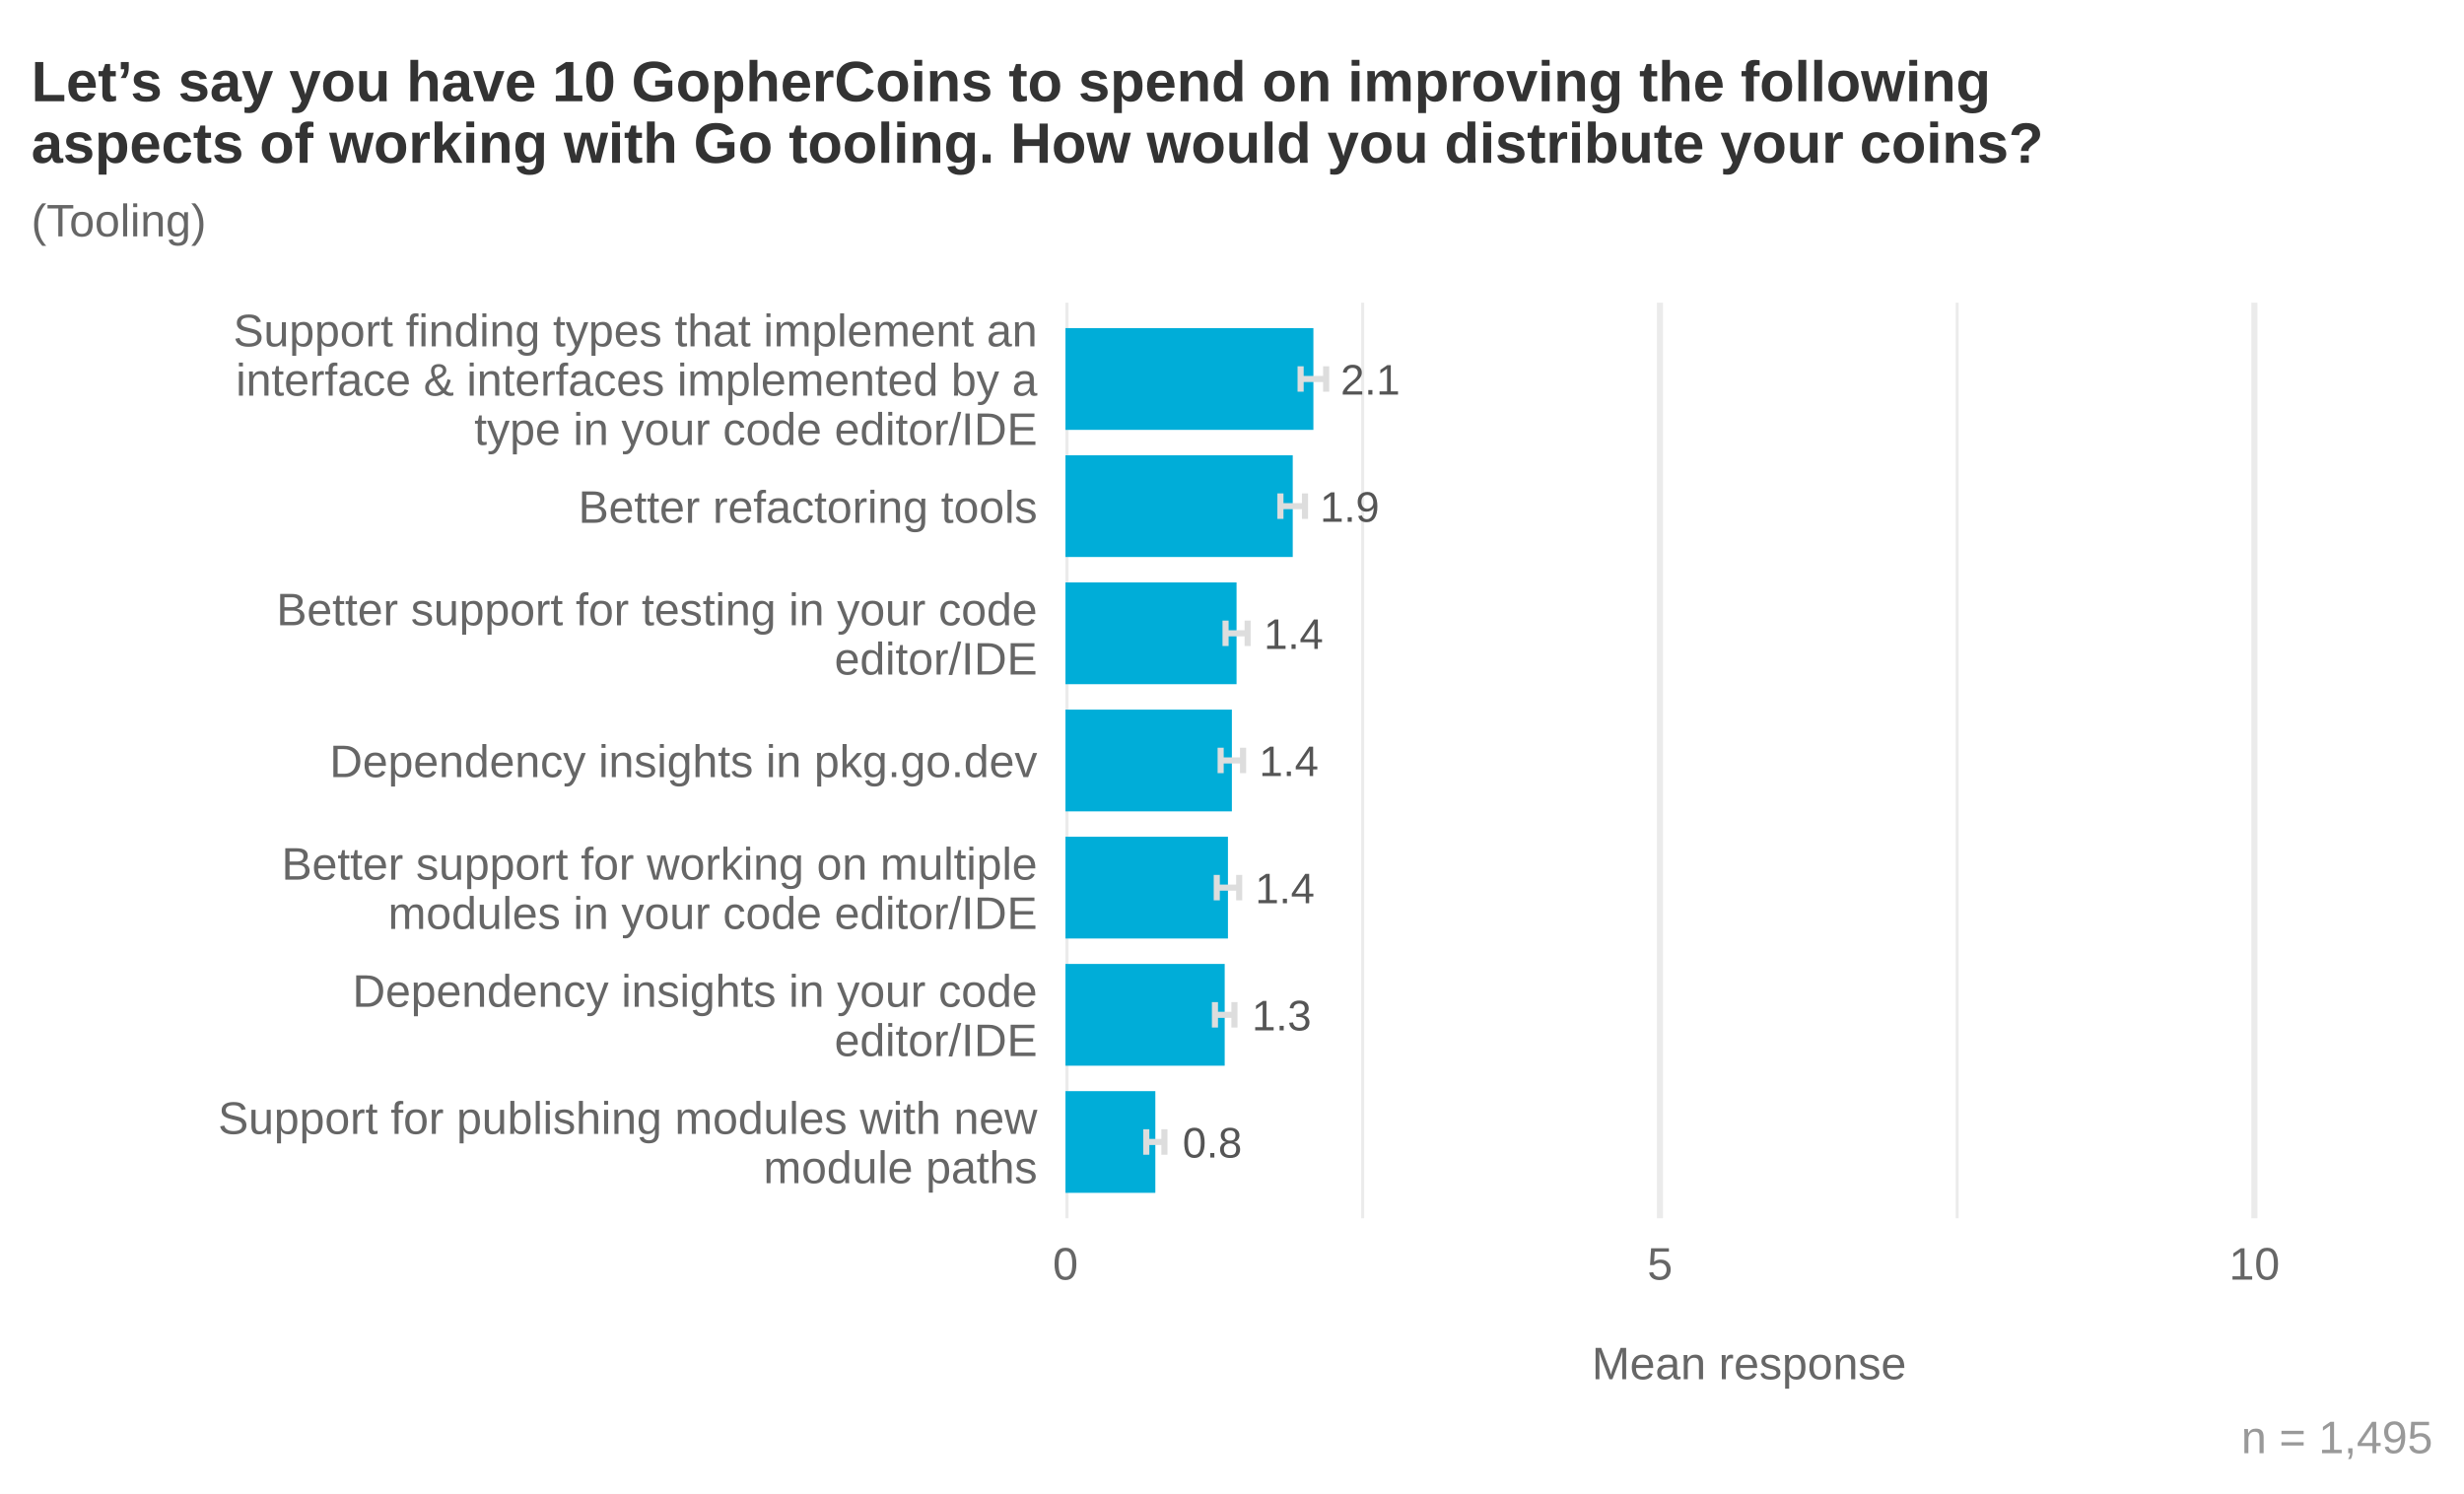
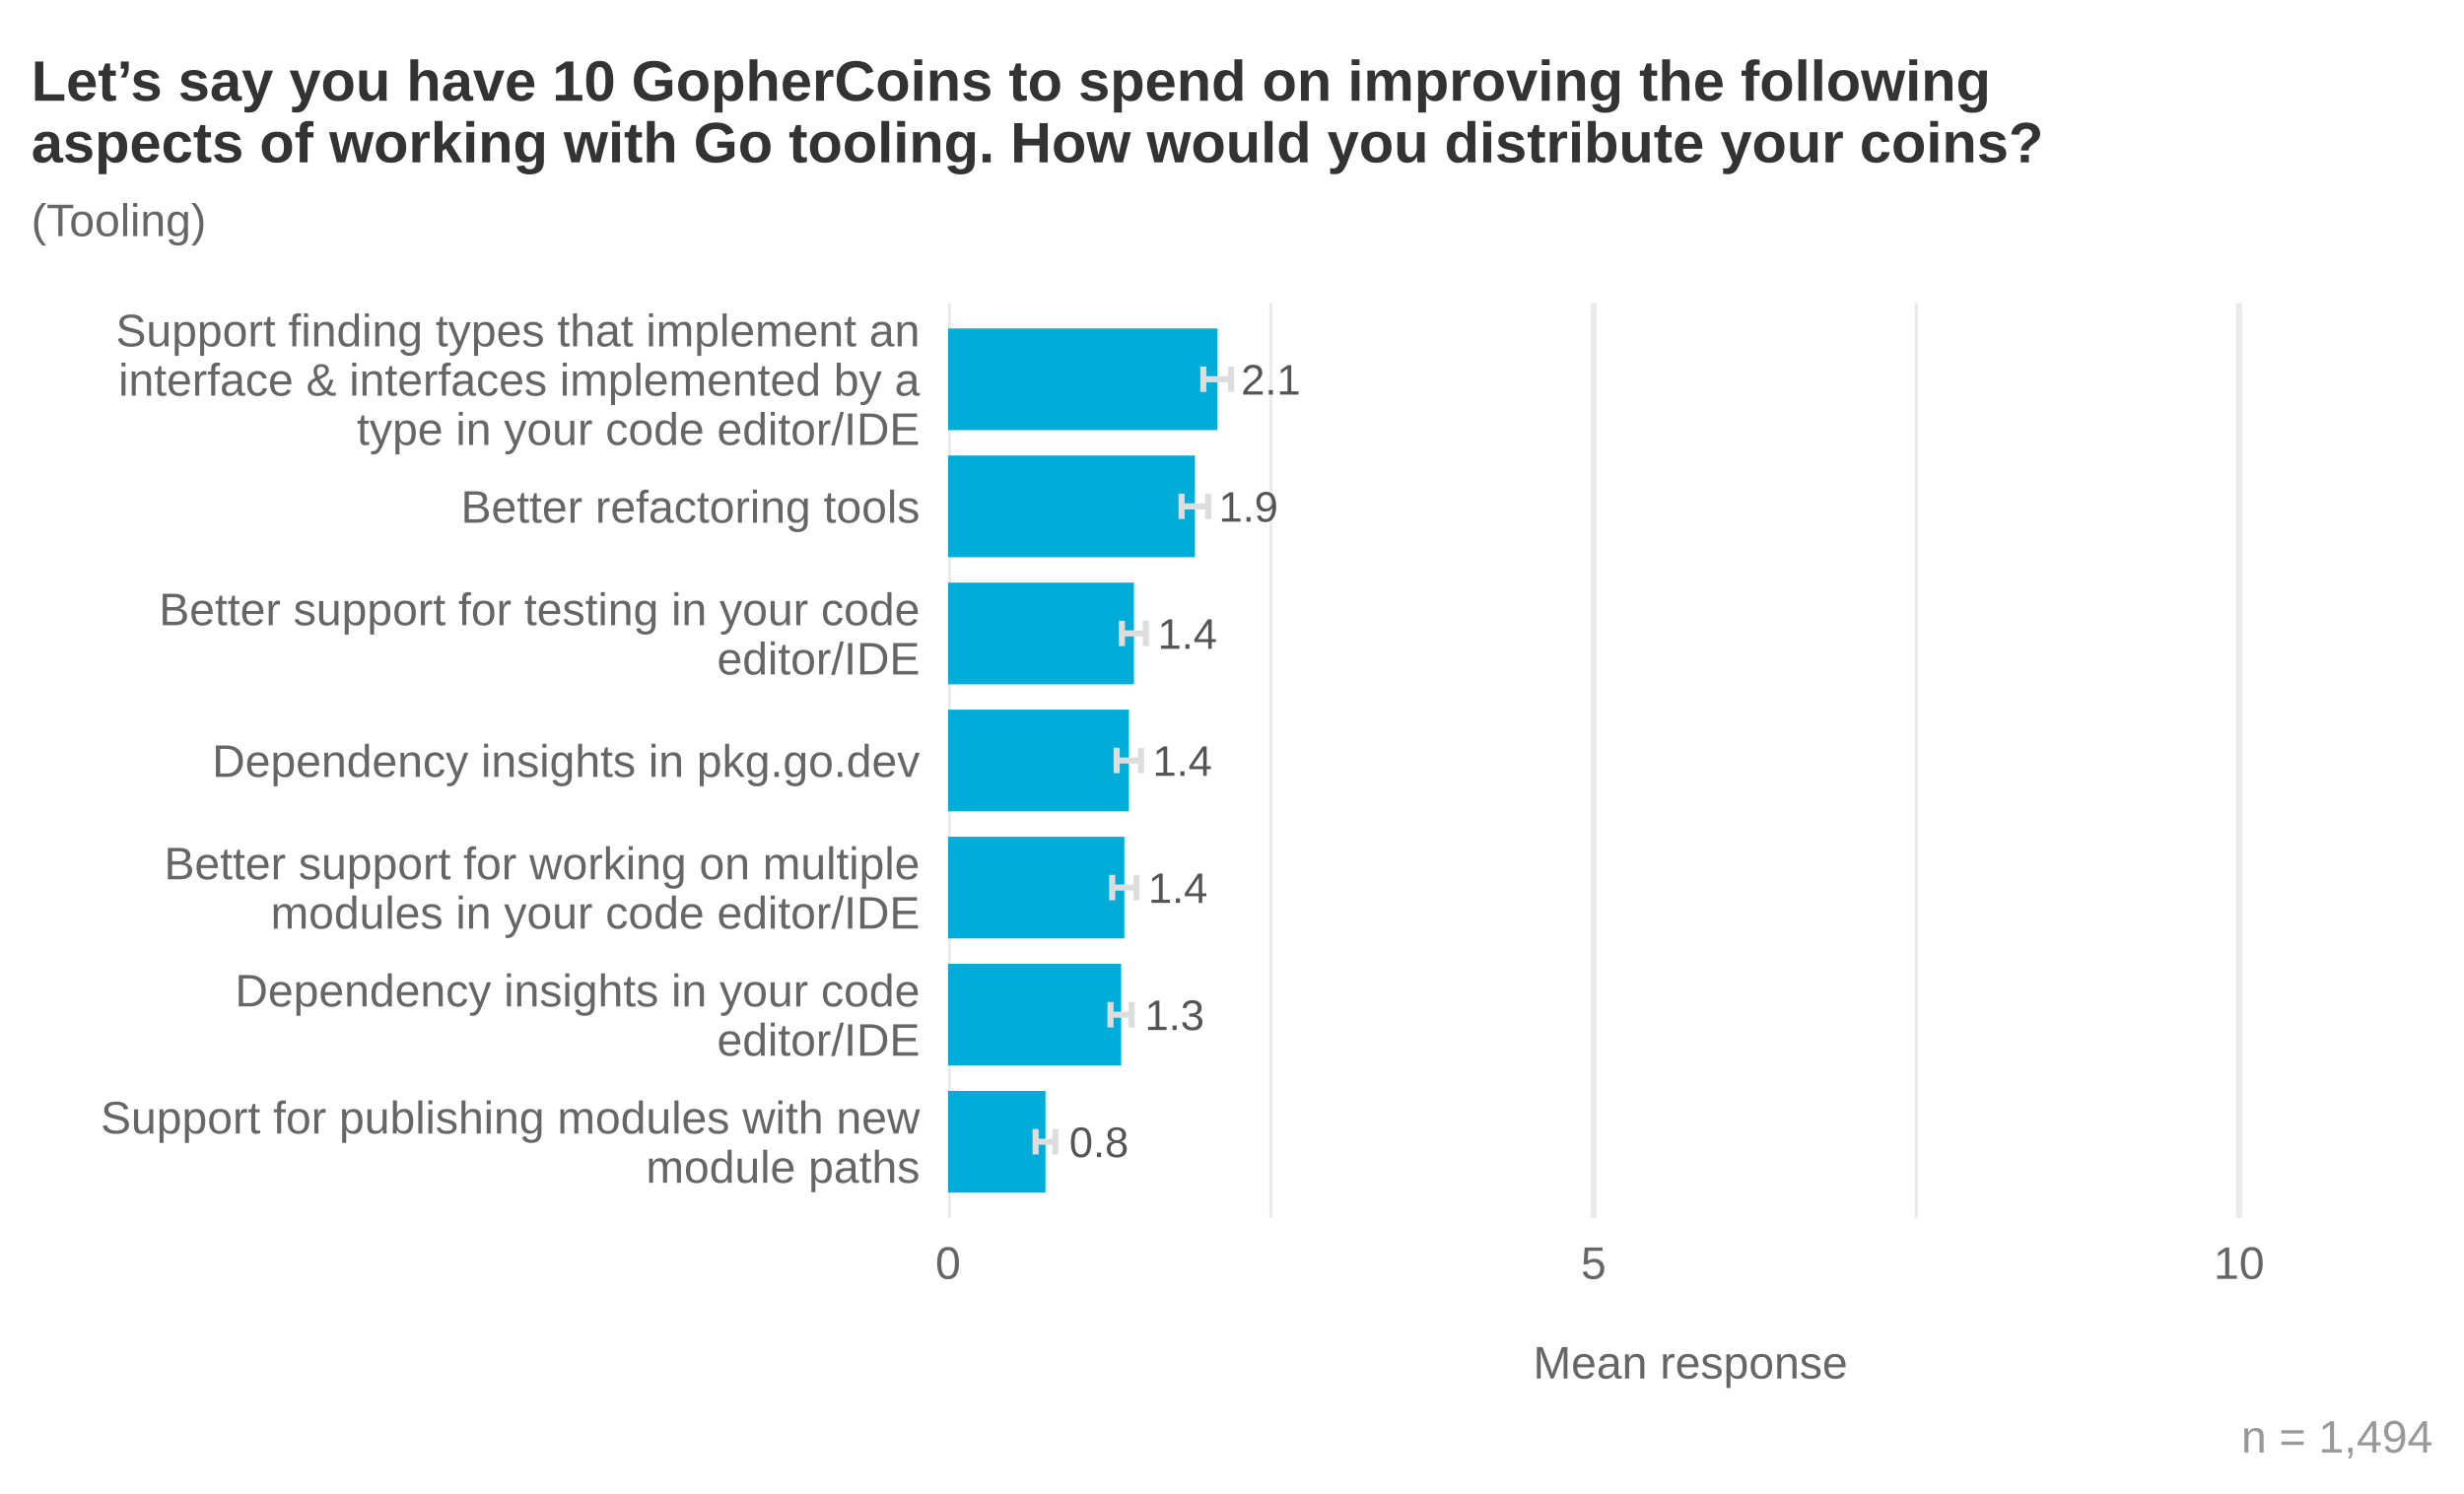
<svg xmlns="http://www.w3.org/2000/svg" class="svglite" width="432.00pt" height="261.95pt" viewBox="0 0 432.00 261.95">
  <defs>
    <style type="text/css">
    .svglite line, .svglite polyline, .svglite polygon, .svglite path, .svglite rect, .svglite circle {
      fill: none;
      stroke: #000000;
      stroke-linecap: round;
      stroke-linejoin: round;
      stroke-miterlimit: 10.00;
    }
    .svglite text {
      white-space: pre;
    }
  </style>
  </defs>
  <rect width="100%" height="100%" style="stroke: none; fill: #FFFFFF;" />
  <defs>
    <clipPath id="cpMC4wMHw0MzIuMDB8MC4wMHwyNjEuOTU=">
      <rect x="0.00" y="0.00" width="432.00" height="261.95" />
    </clipPath>
  </defs>
  <g clip-path="url(#cpMC4wMHw0MzIuMDB8MC4wMHwyNjEuOTU=)">
</g>
  <defs>
-     <clipPath id="cpMTg2LjgwfDQyNi41Mnw1My4wN3wyMTMuNjE=">
-       <rect x="186.80" y="53.07" width="239.72" height="160.54" />
+     <clipPath id="cpMTY2LjIyfDQyNi41Mnw1My4xM3wyMTMuNTc=">
+       <rect x="166.22" y="53.13" width="260.31" height="160.44" />
    </clipPath>
  </defs>
-   <g clip-path="url(#cpMTg2LjgwfDQyNi41Mnw1My4wN3wyMTMuNjE=)">
-     <polyline points="238.91,213.61 238.91,53.07 " style="stroke-width: 0.53; stroke: #EBEBEB; stroke-linecap: butt;" />
-     <polyline points="343.14,213.61 343.14,53.07 " style="stroke-width: 0.53; stroke: #EBEBEB; stroke-linecap: butt;" />
-     <polyline points="186.80,213.61 186.80,53.07 " style="stroke-width: 1.07; stroke: #EBEBEB; stroke-linecap: butt;" />
-     <polyline points="291.03,213.61 291.03,53.07 " style="stroke-width: 1.07; stroke: #EBEBEB; stroke-linecap: butt;" />
-     <polyline points="395.25,213.61 395.25,53.07 " style="stroke-width: 1.07; stroke: #EBEBEB; stroke-linecap: butt;" />
-     <rect x="186.80" y="169.02" width="27.92" height="17.84" style="stroke-width: 1.07; stroke: none; stroke-linecap: square; stroke-linejoin: miter; fill: #00ADD8;" />
-     <rect x="186.80" y="124.43" width="29.18" height="17.84" style="stroke-width: 1.07; stroke: none; stroke-linecap: square; stroke-linejoin: miter; fill: #00ADD8;" />
-     <rect x="186.80" y="57.53" width="43.47" height="17.84" style="stroke-width: 1.07; stroke: none; stroke-linecap: square; stroke-linejoin: miter; fill: #00ADD8;" />
-     <rect x="186.80" y="146.72" width="28.49" height="17.84" style="stroke-width: 1.07; stroke: none; stroke-linecap: square; stroke-linejoin: miter; fill: #00ADD8;" />
-     <rect x="186.80" y="79.83" width="39.85" height="17.84" style="stroke-width: 1.07; stroke: none; stroke-linecap: square; stroke-linejoin: miter; fill: #00ADD8;" />
-     <rect x="186.80" y="191.32" width="15.76" height="17.84" style="stroke-width: 1.07; stroke: none; stroke-linecap: square; stroke-linejoin: miter; fill: #00ADD8;" />
-     <rect x="186.80" y="102.13" width="30.00" height="17.84" style="stroke-width: 1.07; stroke: none; stroke-linecap: square; stroke-linejoin: miter; fill: #00ADD8;" />
-     <polyline points="216.43,180.17 216.43,175.71 " style="stroke-width: 1.07; stroke: #DDDDDD; stroke-linecap: butt;" />
-     <polyline points="216.43,177.94 213.01,177.94 " style="stroke-width: 1.07; stroke: #DDDDDD; stroke-linecap: butt;" />
-     <polyline points="213.01,180.17 213.01,175.71 " style="stroke-width: 1.07; stroke: #DDDDDD; stroke-linecap: butt;" />
-     <polyline points="217.94,135.57 217.94,131.11 " style="stroke-width: 1.07; stroke: #DDDDDD; stroke-linecap: butt;" />
-     <polyline points="217.94,133.34 214.01,133.34 " style="stroke-width: 1.07; stroke: #DDDDDD; stroke-linecap: butt;" />
-     <polyline points="214.01,135.57 214.01,131.11 " style="stroke-width: 1.07; stroke: #DDDDDD; stroke-linecap: butt;" />
-     <polyline points="232.51,68.68 232.51,64.22 " style="stroke-width: 1.07; stroke: #DDDDDD; stroke-linecap: butt;" />
-     <polyline points="232.51,66.45 228.03,66.45 " style="stroke-width: 1.07; stroke: #DDDDDD; stroke-linecap: butt;" />
-     <polyline points="228.03,68.68 228.03,64.22 " style="stroke-width: 1.07; stroke: #DDDDDD; stroke-linecap: butt;" />
-     <polyline points="217.26,157.87 217.26,153.41 " style="stroke-width: 1.07; stroke: #DDDDDD; stroke-linecap: butt;" />
-     <polyline points="217.26,155.64 213.33,155.64 " style="stroke-width: 1.07; stroke: #DDDDDD; stroke-linecap: butt;" />
-     <polyline points="213.33,157.87 213.33,153.41 " style="stroke-width: 1.07; stroke: #DDDDDD; stroke-linecap: butt;" />
-     <polyline points="228.80,90.98 228.80,86.52 " style="stroke-width: 1.07; stroke: #DDDDDD; stroke-linecap: butt;" />
-     <polyline points="228.80,88.75 224.49,88.75 " style="stroke-width: 1.07; stroke: #DDDDDD; stroke-linecap: butt;" />
-     <polyline points="224.49,90.98 224.49,86.52 " style="stroke-width: 1.07; stroke: #DDDDDD; stroke-linecap: butt;" />
-     <polyline points="204.15,202.47 204.15,198.01 " style="stroke-width: 1.07; stroke: #DDDDDD; stroke-linecap: butt;" />
-     <polyline points="204.15,200.24 200.97,200.24 " style="stroke-width: 1.07; stroke: #DDDDDD; stroke-linecap: butt;" />
-     <polyline points="200.97,202.47 200.97,198.01 " style="stroke-width: 1.07; stroke: #DDDDDD; stroke-linecap: butt;" />
-     <polyline points="218.74,113.28 218.74,108.82 " style="stroke-width: 1.07; stroke: #DDDDDD; stroke-linecap: butt;" />
-     <polyline points="218.74,111.05 214.87,111.05 " style="stroke-width: 1.07; stroke: #DDDDDD; stroke-linecap: butt;" />
-     <polyline points="214.87,113.28 214.87,108.82 " style="stroke-width: 1.07; stroke: #DDDDDD; stroke-linecap: butt;" />
-     <text x="219.49" y="180.67" style="font-size: 7.50px;fill: #555555; font-family: &quot;Arial&quot;;" textLength="11.93px" lengthAdjust="spacingAndGlyphs">1.3</text>
-     <text x="220.75" y="136.08" style="font-size: 7.50px;fill: #555555; font-family: &quot;Arial&quot;;" textLength="11.93px" lengthAdjust="spacingAndGlyphs">1.4</text>
-     <text x="235.04" y="69.19" style="font-size: 7.50px;fill: #555555; font-family: &quot;Arial&quot;;" textLength="11.93px" lengthAdjust="spacingAndGlyphs">2.1</text>
-     <text x="220.06" y="158.38" style="font-size: 7.50px;fill: #555555; font-family: &quot;Arial&quot;;" textLength="11.93px" lengthAdjust="spacingAndGlyphs">1.4</text>
-     <text x="231.42" y="91.49" style="font-size: 7.50px;fill: #555555; font-family: &quot;Arial&quot;;" textLength="11.93px" lengthAdjust="spacingAndGlyphs">1.9</text>
-     <text x="207.33" y="202.97" style="font-size: 7.50px;fill: #555555; font-family: &quot;Arial&quot;;" textLength="11.93px" lengthAdjust="spacingAndGlyphs">0.8</text>
-     <text x="221.58" y="113.78" style="font-size: 7.50px;fill: #555555; font-family: &quot;Arial&quot;;" textLength="11.93px" lengthAdjust="spacingAndGlyphs">1.4</text>
+   <g clip-path="url(#cpMTY2LjIyfDQyNi41Mnw1My4xM3wyMTMuNTc=)">
+     <polyline points="222.80,213.57 222.80,53.13 " style="stroke-width: 0.53; stroke: #EBEBEB; stroke-linecap: butt;" />
+     <polyline points="335.98,213.57 335.98,53.13 " style="stroke-width: 0.53; stroke: #EBEBEB; stroke-linecap: butt;" />
+     <polyline points="166.22,213.57 166.22,53.13 " style="stroke-width: 1.07; stroke: #EBEBEB; stroke-linecap: butt;" />
+     <polyline points="279.39,213.57 279.39,53.13 " style="stroke-width: 1.07; stroke: #EBEBEB; stroke-linecap: butt;" />
+     <polyline points="392.57,213.57 392.57,53.13 " style="stroke-width: 1.07; stroke: #EBEBEB; stroke-linecap: butt;" />
+     <rect x="166.22" y="169.00" width="30.34" height="17.83" style="stroke-width: 1.07; stroke: none; stroke-linecap: butt; stroke-linejoin: miter; fill: #00ADD8;" />
+     <rect x="166.22" y="124.44" width="31.70" height="17.83" style="stroke-width: 1.07; stroke: none; stroke-linecap: butt; stroke-linejoin: miter; fill: #00ADD8;" />
+     <rect x="166.22" y="57.59" width="47.20" height="17.83" style="stroke-width: 1.07; stroke: none; stroke-linecap: butt; stroke-linejoin: miter; fill: #00ADD8;" />
+     <rect x="166.22" y="146.72" width="30.91" height="17.83" style="stroke-width: 1.07; stroke: none; stroke-linecap: butt; stroke-linejoin: miter; fill: #00ADD8;" />
+     <rect x="166.22" y="79.87" width="43.28" height="17.83" style="stroke-width: 1.07; stroke: none; stroke-linecap: butt; stroke-linejoin: miter; fill: #00ADD8;" />
+     <rect x="166.22" y="191.29" width="17.08" height="17.83" style="stroke-width: 1.07; stroke: none; stroke-linecap: butt; stroke-linejoin: miter; fill: #00ADD8;" />
+     <rect x="166.22" y="102.16" width="32.59" height="17.83" style="stroke-width: 1.07; stroke: none; stroke-linecap: butt; stroke-linejoin: miter; fill: #00ADD8;" />
+     <polyline points="198.41,180.15 198.41,175.69 " style="stroke-width: 1.07; stroke: #DDDDDD; stroke-linecap: butt;" />
+     <polyline points="198.41,177.92 194.70,177.92 " style="stroke-width: 1.07; stroke: #DDDDDD; stroke-linecap: butt;" />
+     <polyline points="194.70,180.15 194.70,175.69 " style="stroke-width: 1.07; stroke: #DDDDDD; stroke-linecap: butt;" />
+     <polyline points="200.05,135.58 200.05,131.12 " style="stroke-width: 1.07; stroke: #DDDDDD; stroke-linecap: butt;" />
+     <polyline points="200.05,133.35 195.78,133.35 " style="stroke-width: 1.07; stroke: #DDDDDD; stroke-linecap: butt;" />
+     <polyline points="195.78,135.58 195.78,131.12 " style="stroke-width: 1.07; stroke: #DDDDDD; stroke-linecap: butt;" />
+     <polyline points="215.85,68.73 215.85,64.27 " style="stroke-width: 1.07; stroke: #DDDDDD; stroke-linecap: butt;" />
+     <polyline points="215.85,66.50 210.98,66.50 " style="stroke-width: 1.07; stroke: #DDDDDD; stroke-linecap: butt;" />
+     <polyline points="210.98,68.73 210.98,64.27 " style="stroke-width: 1.07; stroke: #DDDDDD; stroke-linecap: butt;" />
+     <polyline points="199.26,157.86 199.26,153.41 " style="stroke-width: 1.07; stroke: #DDDDDD; stroke-linecap: butt;" />
+     <polyline points="199.26,155.63 194.99,155.63 " style="stroke-width: 1.07; stroke: #DDDDDD; stroke-linecap: butt;" />
+     <polyline points="194.99,157.86 194.99,153.41 " style="stroke-width: 1.07; stroke: #DDDDDD; stroke-linecap: butt;" />
+     <polyline points="211.84,91.01 211.84,86.56 " style="stroke-width: 1.07; stroke: #DDDDDD; stroke-linecap: butt;" />
+     <polyline points="211.84,88.79 207.16,88.79 " style="stroke-width: 1.07; stroke: #DDDDDD; stroke-linecap: butt;" />
+     <polyline points="207.16,91.01 207.16,86.56 " style="stroke-width: 1.07; stroke: #DDDDDD; stroke-linecap: butt;" />
+     <polyline points="185.02,202.43 185.02,197.97 " style="stroke-width: 1.07; stroke: #DDDDDD; stroke-linecap: butt;" />
+     <polyline points="185.02,200.20 181.57,200.20 " style="stroke-width: 1.07; stroke: #DDDDDD; stroke-linecap: butt;" />
+     <polyline points="181.57,202.43 181.57,197.97 " style="stroke-width: 1.07; stroke: #DDDDDD; stroke-linecap: butt;" />
+     <polyline points="200.90,113.30 200.90,108.84 " style="stroke-width: 1.07; stroke: #DDDDDD; stroke-linecap: butt;" />
+     <polyline points="200.90,111.07 196.70,111.07 " style="stroke-width: 1.07; stroke: #DDDDDD; stroke-linecap: butt;" />
+     <polyline points="196.70,113.30 196.70,108.84 " style="stroke-width: 1.07; stroke: #DDDDDD; stroke-linecap: butt;" />
+     <text x="200.72" y="180.61" style="font-size: 7.50px;fill: #555555; font-family: &quot;Arial&quot;;" textLength="10.42px" lengthAdjust="spacingAndGlyphs">1.3</text>
+     <text x="202.09" y="136.04" style="font-size: 7.50px;fill: #555555; font-family: &quot;Arial&quot;;" textLength="10.42px" lengthAdjust="spacingAndGlyphs">1.4</text>
+     <text x="217.59" y="69.19" style="font-size: 7.50px;fill: #555555; font-family: &quot;Arial&quot;;" textLength="10.42px" lengthAdjust="spacingAndGlyphs">2.1</text>
+     <text x="201.30" y="158.32" style="font-size: 7.50px;fill: #555555; font-family: &quot;Arial&quot;;" textLength="10.42px" lengthAdjust="spacingAndGlyphs">1.4</text>
+     <text x="213.67" y="91.47" style="font-size: 7.50px;fill: #555555; font-family: &quot;Arial&quot;;" textLength="10.42px" lengthAdjust="spacingAndGlyphs">1.9</text>
+     <text x="187.46" y="202.89" style="font-size: 7.50px;fill: #555555; font-family: &quot;Arial&quot;;" textLength="10.42px" lengthAdjust="spacingAndGlyphs">0.8</text>
+     <text x="202.97" y="113.76" style="font-size: 7.50px;fill: #555555; font-family: &quot;Arial&quot;;" textLength="10.42px" lengthAdjust="spacingAndGlyphs">1.4</text>
  </g>
  <g clip-path="url(#cpMC4wMHw0MzIuMDB8MC4wMHwyNjEuOTU=)">
-     <text x="181.87" y="198.83" text-anchor="end" style="font-size: 8.00px;fill: #666666; font-family: &quot;Arial&quot;;" textLength="164.28px" lengthAdjust="spacingAndGlyphs">Support for publishing modules with new</text>
-     <text x="181.87" y="207.47" text-anchor="end" style="font-size: 8.00px;fill: #666666; font-family: &quot;Arial&quot;;" textLength="54.88px" lengthAdjust="spacingAndGlyphs">module paths</text>
-     <text x="181.87" y="176.53" text-anchor="end" style="font-size: 8.00px;fill: #666666; font-family: &quot;Arial&quot;;" textLength="136.23px" lengthAdjust="spacingAndGlyphs">Dependency insights in your code</text>
-     <text x="181.87" y="185.17" text-anchor="end" style="font-size: 8.00px;fill: #666666; font-family: &quot;Arial&quot;;" textLength="39.82px" lengthAdjust="spacingAndGlyphs">editor/IDE</text>
-     <text x="181.87" y="154.24" text-anchor="end" style="font-size: 8.00px;fill: #666666; font-family: &quot;Arial&quot;;" textLength="153.70px" lengthAdjust="spacingAndGlyphs">Better support for working on multiple</text>
-     <text x="181.87" y="162.88" text-anchor="end" style="font-size: 8.00px;fill: #666666; font-family: &quot;Arial&quot;;" textLength="128.71px" lengthAdjust="spacingAndGlyphs">modules in your code editor/IDE</text>
-     <text x="181.87" y="136.26" text-anchor="end" style="font-size: 8.00px;fill: #666666; font-family: &quot;Arial&quot;;" textLength="140.83px" lengthAdjust="spacingAndGlyphs">Dependency insights in pkg.go.dev</text>
-     <text x="181.87" y="109.64" text-anchor="end" style="font-size: 8.00px;fill: #666666; font-family: &quot;Arial&quot;;" textLength="154.19px" lengthAdjust="spacingAndGlyphs">Better support for testing in your code</text>
-     <text x="181.87" y="118.28" text-anchor="end" style="font-size: 8.00px;fill: #666666; font-family: &quot;Arial&quot;;" textLength="39.82px" lengthAdjust="spacingAndGlyphs">editor/IDE</text>
-     <text x="181.87" y="91.67" text-anchor="end" style="font-size: 8.00px;fill: #666666; font-family: &quot;Arial&quot;;" textLength="93.17px" lengthAdjust="spacingAndGlyphs">Better refactoring tools</text>
-     <text x="181.87" y="60.73" text-anchor="end" style="font-size: 8.00px;fill: #666666; font-family: &quot;Arial&quot;;" textLength="163.31px" lengthAdjust="spacingAndGlyphs">Support finding types that implement an</text>
-     <text x="181.87" y="69.37" text-anchor="end" style="font-size: 8.00px;fill: #666666; font-family: &quot;Arial&quot;;" textLength="162.37px" lengthAdjust="spacingAndGlyphs">interface &amp; interfaces implemented by a</text>
-     <text x="181.87" y="78.01" text-anchor="end" style="font-size: 8.00px;fill: #666666; font-family: &quot;Arial&quot;;" textLength="112.43px" lengthAdjust="spacingAndGlyphs">type in your code editor/IDE</text>
-     <text x="186.80" y="224.38" text-anchor="middle" style="font-size: 8.00px;fill: #666666; font-family: &quot;Arial&quot;;" textLength="5.09px" lengthAdjust="spacingAndGlyphs">0</text>
-     <text x="291.03" y="224.38" text-anchor="middle" style="font-size: 8.00px;fill: #666666; font-family: &quot;Arial&quot;;" textLength="5.09px" lengthAdjust="spacingAndGlyphs">5</text>
-     <text x="395.25" y="224.38" text-anchor="middle" style="font-size: 8.00px;fill: #666666; font-family: &quot;Arial&quot;;" textLength="10.18px" lengthAdjust="spacingAndGlyphs">10</text>
-     <text x="306.66" y="241.84" text-anchor="middle" style="font-size: 8.00px;fill: #666666; font-family: &quot;Arial&quot;;" textLength="60.69px" lengthAdjust="spacingAndGlyphs">Mean response</text>
-     <text x="5.48" y="41.45" style="font-size: 8.00px;fill: #666666; font-family: &quot;Arial&quot;;" textLength="34.15px" lengthAdjust="spacingAndGlyphs">(Tooling)</text>
-     <text x="5.48" y="17.75" style="font-size: 10.00px; font-weight: bold;fill: #333333; font-family: &quot;Arial&quot;;" textLength="405.69px" lengthAdjust="spacingAndGlyphs">Let’s say you have 10 GopherCoins to spend on improving the following</text>
-     <text x="5.48" y="28.55" style="font-size: 10.00px; font-weight: bold;fill: #333333; font-family: &quot;Arial&quot;;" textLength="416.19px" lengthAdjust="spacingAndGlyphs">aspects of working with Go tooling. How would you distribute your coins?</text>
-     <text x="426.52" y="254.81" text-anchor="end" style="font-size: 8.00px;fill: #999999; font-family: &quot;Arial&quot;;" textLength="42.30px" lengthAdjust="spacingAndGlyphs">n =  1,495</text>
+     <text x="161.28" y="198.75" text-anchor="end" style="font-size: 8.00px;fill: #666666; font-family: &quot;Arial&quot;;" textLength="143.67px" lengthAdjust="spacingAndGlyphs">Support for publishing modules with new</text>
+     <text x="161.28" y="207.39" text-anchor="end" style="font-size: 8.00px;fill: #666666; font-family: &quot;Arial&quot;;" textLength="48.05px" lengthAdjust="spacingAndGlyphs">module paths</text>
+     <text x="161.28" y="176.47" text-anchor="end" style="font-size: 8.00px;fill: #666666; font-family: &quot;Arial&quot;;" textLength="120.11px" lengthAdjust="spacingAndGlyphs">Dependency insights in your code</text>
+     <text x="161.28" y="185.11" text-anchor="end" style="font-size: 8.00px;fill: #666666; font-family: &quot;Arial&quot;;" textLength="35.58px" lengthAdjust="spacingAndGlyphs">editor/IDE</text>
+     <text x="161.28" y="154.18" text-anchor="end" style="font-size: 8.00px;fill: #666666; font-family: &quot;Arial&quot;;" textLength="132.54px" lengthAdjust="spacingAndGlyphs">Better support for working on multiple</text>
+     <text x="161.28" y="162.82" text-anchor="end" style="font-size: 8.00px;fill: #666666; font-family: &quot;Arial&quot;;" textLength="113.87px" lengthAdjust="spacingAndGlyphs">modules in your code editor/IDE</text>
+     <text x="161.28" y="136.22" text-anchor="end" style="font-size: 8.00px;fill: #666666; font-family: &quot;Arial&quot;;" textLength="124.12px" lengthAdjust="spacingAndGlyphs">Dependency insights in pkg.go.dev</text>
+     <text x="161.28" y="109.62" text-anchor="end" style="font-size: 8.00px;fill: #666666; font-family: &quot;Arial&quot;;" textLength="133.45px" lengthAdjust="spacingAndGlyphs">Better support for testing in your code</text>
+     <text x="161.28" y="118.26" text-anchor="end" style="font-size: 8.00px;fill: #666666; font-family: &quot;Arial&quot;;" textLength="35.58px" lengthAdjust="spacingAndGlyphs">editor/IDE</text>
+     <text x="161.28" y="91.65" text-anchor="end" style="font-size: 8.00px;fill: #666666; font-family: &quot;Arial&quot;;" textLength="80.51px" lengthAdjust="spacingAndGlyphs">Better refactoring tools</text>
+     <text x="161.28" y="60.73" text-anchor="end" style="font-size: 8.00px;fill: #666666; font-family: &quot;Arial&quot;;" textLength="141.02px" lengthAdjust="spacingAndGlyphs">Support finding types that implement an</text>
+     <text x="161.28" y="69.37" text-anchor="end" style="font-size: 8.00px;fill: #666666; font-family: &quot;Arial&quot;;" textLength="140.57px" lengthAdjust="spacingAndGlyphs">interface &amp; interfaces implemented by a</text>
+     <text x="161.28" y="78.01" text-anchor="end" style="font-size: 8.00px;fill: #666666; font-family: &quot;Arial&quot;;" textLength="98.75px" lengthAdjust="spacingAndGlyphs">type in your code editor/IDE</text>
+     <text x="166.22" y="224.24" text-anchor="middle" style="font-size: 8.00px;fill: #666666; font-family: &quot;Arial&quot;;" textLength="4.45px" lengthAdjust="spacingAndGlyphs">0</text>
+     <text x="279.39" y="224.24" text-anchor="middle" style="font-size: 8.00px;fill: #666666; font-family: &quot;Arial&quot;;" textLength="4.45px" lengthAdjust="spacingAndGlyphs">5</text>
+     <text x="392.57" y="224.24" text-anchor="middle" style="font-size: 8.00px;fill: #666666; font-family: &quot;Arial&quot;;" textLength="8.90px" lengthAdjust="spacingAndGlyphs">10</text>
+     <text x="296.37" y="241.71" text-anchor="middle" style="font-size: 8.00px;fill: #666666; font-family: &quot;Arial&quot;;" textLength="55.16px" lengthAdjust="spacingAndGlyphs">Mean response</text>
+     <text x="5.48" y="41.40" style="font-size: 8.00px;fill: #666666; font-family: &quot;Arial&quot;;" textLength="31.57px" lengthAdjust="spacingAndGlyphs">(Tooling)</text>
+     <text x="5.48" y="17.66" style="font-size: 10.00px; font-weight: bold;fill: #333333; font-family: &quot;Arial&quot;;" textLength="343.97px" lengthAdjust="spacingAndGlyphs">Let’s say you have 10 GopherCoins to spend on improving the following</text>
+     <text x="5.48" y="28.46" style="font-size: 10.00px; font-weight: bold;fill: #333333; font-family: &quot;Arial&quot;;" textLength="352.80px" lengthAdjust="spacingAndGlyphs">aspects of working with Go tooling. How would you distribute your coins?</text>
+     <text x="426.52" y="254.70" text-anchor="end" style="font-size: 8.00px;fill: #999999; font-family: &quot;Arial&quot;;" textLength="35.82px" lengthAdjust="spacingAndGlyphs">n =  1,494</text>
  </g>
</svg>
